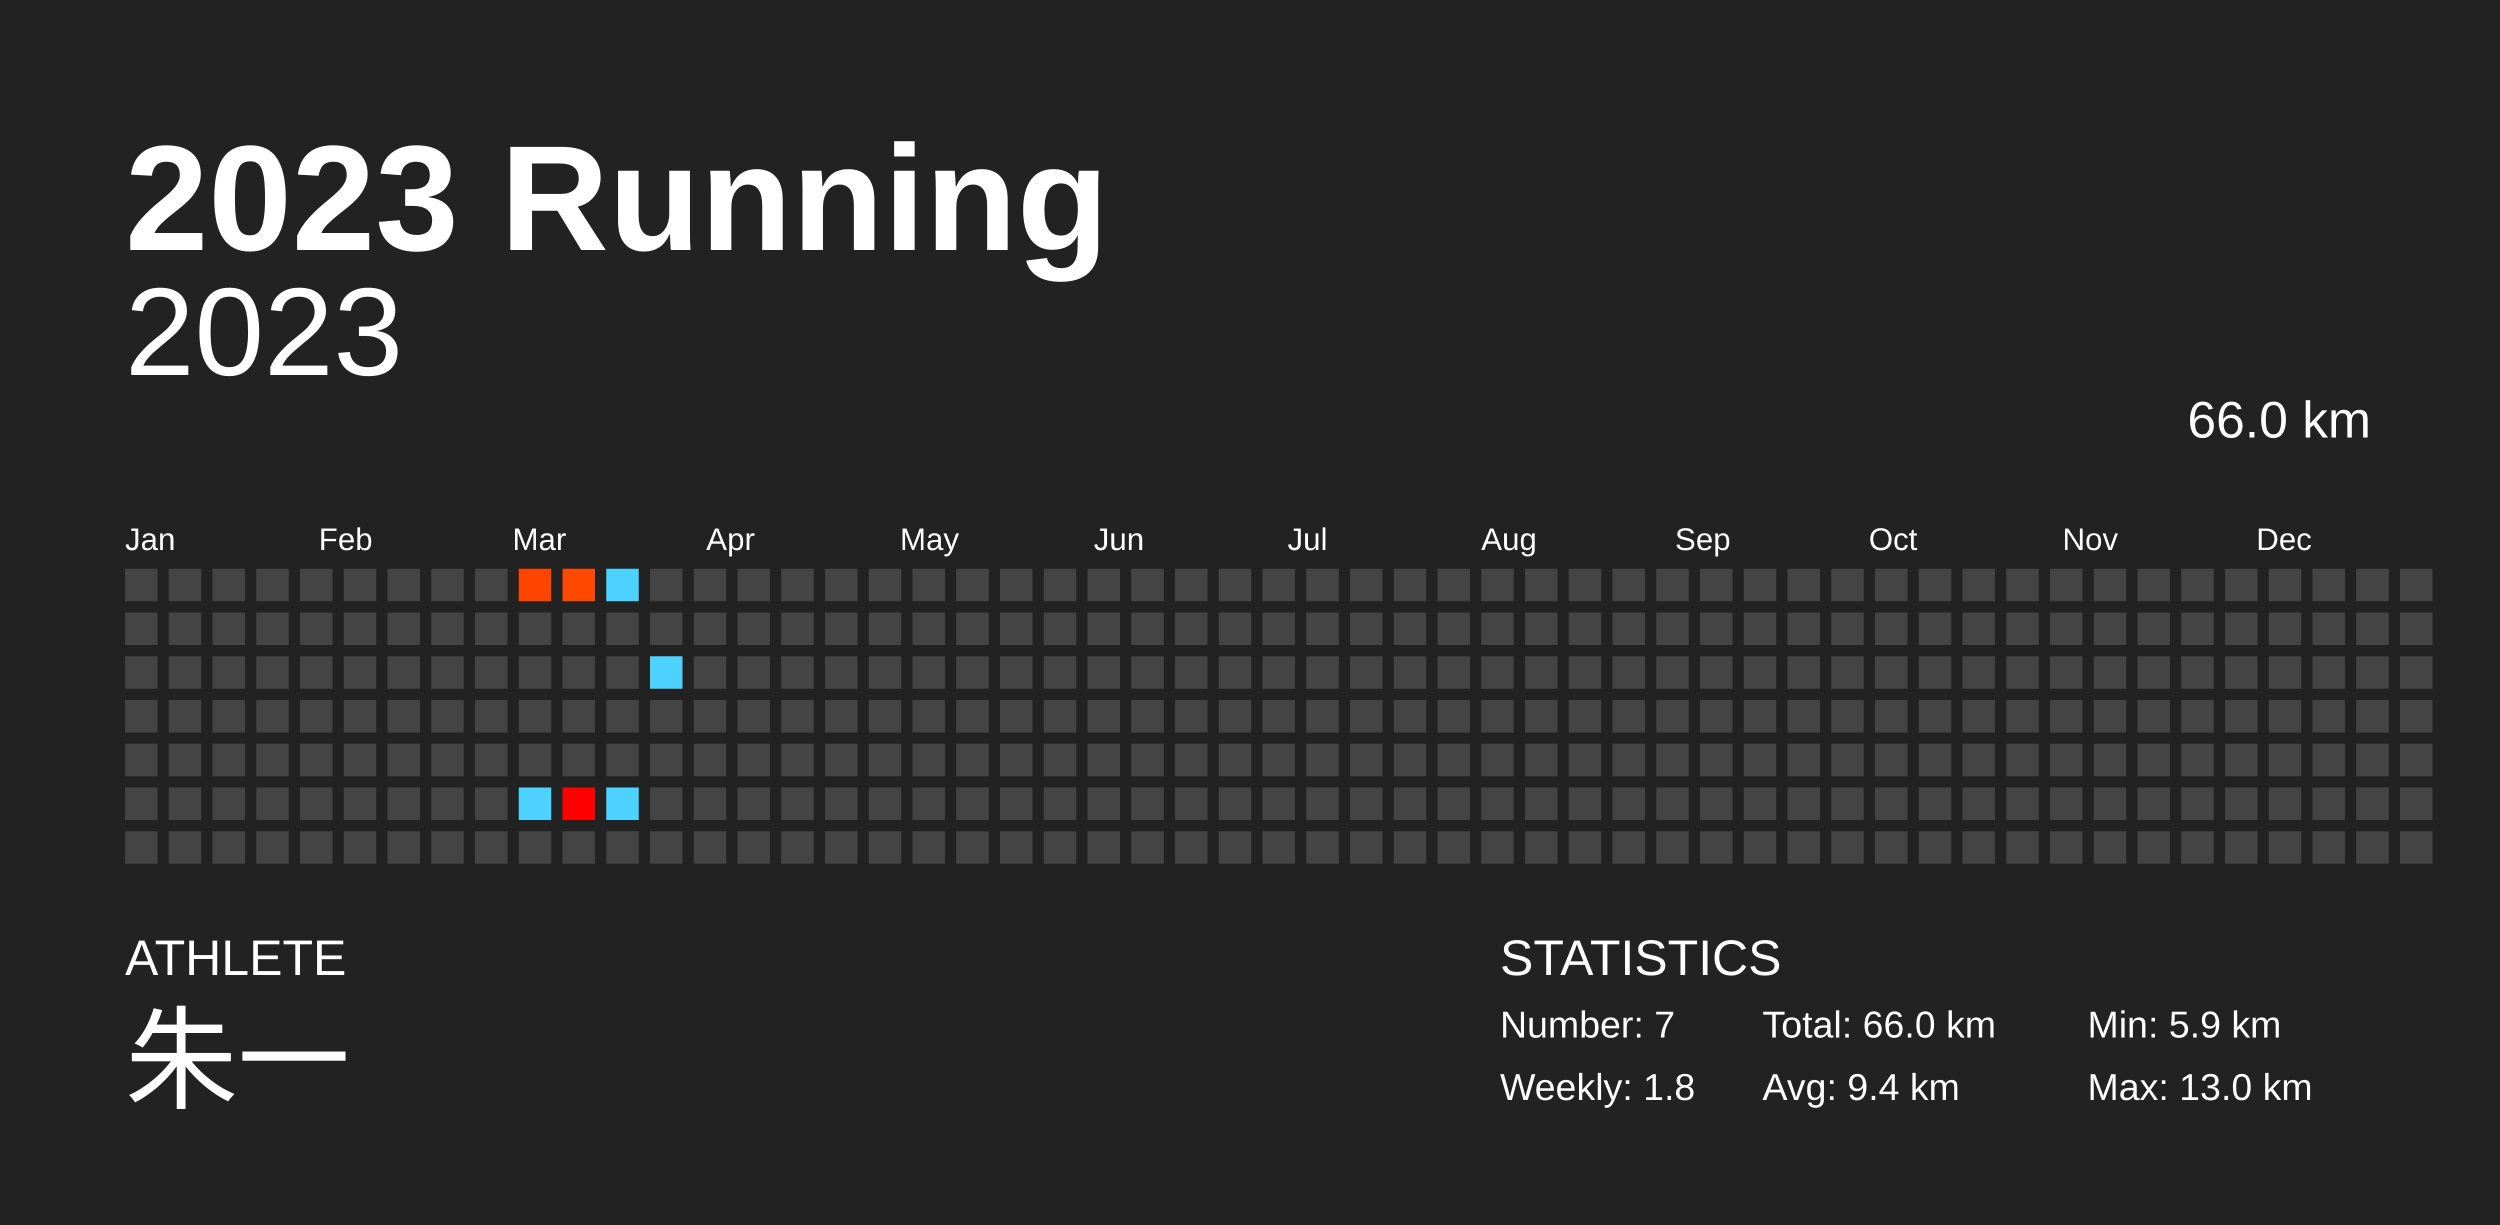
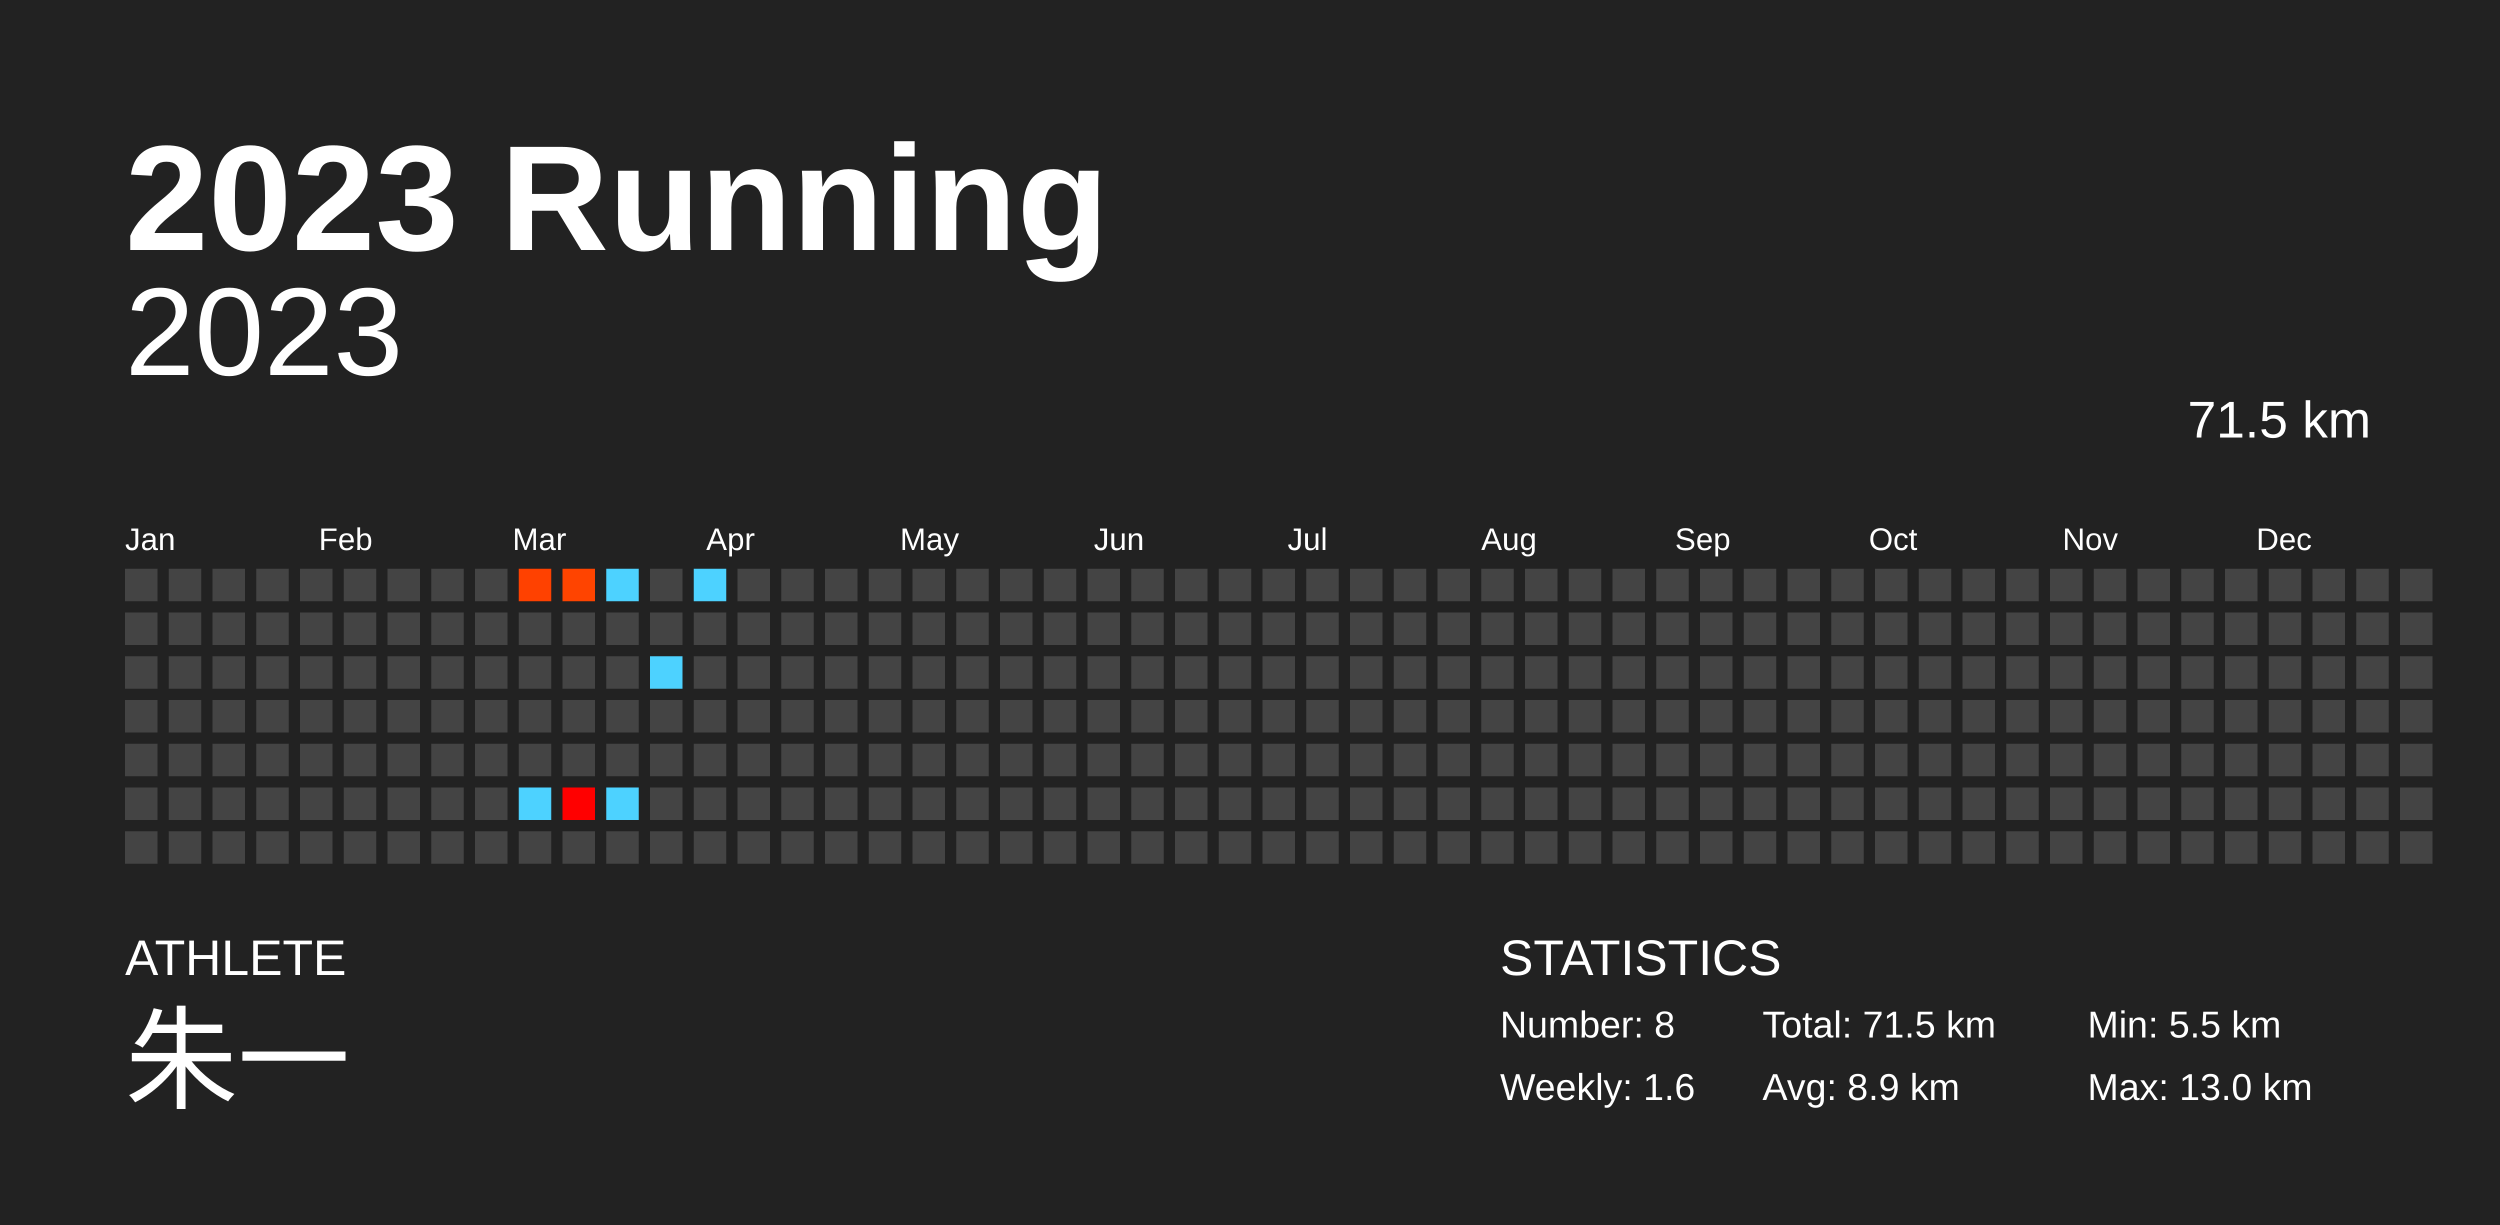
<svg xmlns="http://www.w3.org/2000/svg" baseProfile="full" height="98mm" version="1.1" viewBox="0,0,200,98" width="200mm">
  <defs />
  <rect fill="#222222" height="98" width="200" x="0" y="0" />
  <text fill="#FFFFFF" style="font-size:12px; font-family:Arial; font-weight:bold;" x="10" y="20">2023 Running</text>
  <text fill="#FFFFFF" style="font-size:4px; font-family:Arial" x="10" y="78">ATHLETE</text>
  <text fill="#FFFFFF" style="font-size:9px; font-family:Arial" x="10" y="88">朱一</text>
  <text fill="#FFFFFF" style="font-size:4px; font-family:Arial" x="120" y="78">STATISTICS</text>
-   <text fill="#FFFFFF" style="font-size:3px; font-family:Arial" x="120" y="83">Number: 7</text>
-   <text fill="#FFFFFF" style="font-size:3px; font-family:Arial" x="120" y="88">Weekly: 1.8</text>
-   <text fill="#FFFFFF" style="font-size:3px; font-family:Arial" x="141" y="83">Total: 66.0 km</text>
-   <text fill="#FFFFFF" style="font-size:3px; font-family:Arial" x="141" y="88">Avg: 9.4 km</text>
-   <text fill="#FFFFFF" style="font-size:3px; font-family:Arial" x="167" y="83">Min: 5.9 km</text>
+   <text fill="#FFFFFF" style="font-size:3px; font-family:Arial" x="120" y="83">Number: 8</text>
+   <text fill="#FFFFFF" style="font-size:3px; font-family:Arial" x="120" y="88">Weekly: 1.6</text>
+   <text fill="#FFFFFF" style="font-size:3px; font-family:Arial" x="141" y="83">Total: 71.5 km</text>
+   <text fill="#FFFFFF" style="font-size:3px; font-family:Arial" x="141" y="88">Avg: 8.9 km</text>
+   <text fill="#FFFFFF" style="font-size:3px; font-family:Arial" x="167" y="83">Min: 5.5 km</text>
  <text fill="#FFFFFF" style="font-size:3px; font-family:Arial" x="167" y="88">Max: 13.0 km</text>
  <text alignment-baseline="hanging" fill="#FFFFFF" style="font-size:10.0px; font-family:Arial;" x="10" y="30">2023</text>
-   <text alignment-baseline="hanging" fill="#FFFFFF" style="font-size:4.125px; font-family:Arial;" x="175" y="35">66.0 km</text>
+   <text alignment-baseline="hanging" fill="#FFFFFF" style="font-size:4.125px; font-family:Arial;" x="175" y="35">71.5 km</text>
  <text fill="#FFFFFF" style="font-size:2.5px; font-family:Arial" x="10.0" y="44">Jan</text>
  <text fill="#FFFFFF" style="font-size:2.5px; font-family:Arial" x="25.5" y="44">Feb</text>
  <text fill="#FFFFFF" style="font-size:2.5px; font-family:Arial" x="41.0" y="44">Mar</text>
  <text fill="#FFFFFF" style="font-size:2.5px; font-family:Arial" x="56.5" y="44">Apr</text>
  <text fill="#FFFFFF" style="font-size:2.5px; font-family:Arial" x="72.0" y="44">May</text>
  <text fill="#FFFFFF" style="font-size:2.5px; font-family:Arial" x="87.5" y="44">Jun</text>
  <text fill="#FFFFFF" style="font-size:2.5px; font-family:Arial" x="103.0" y="44">Jul</text>
  <text fill="#FFFFFF" style="font-size:2.5px; font-family:Arial" x="118.5" y="44">Aug</text>
  <text fill="#FFFFFF" style="font-size:2.5px; font-family:Arial" x="134.0" y="44">Sep</text>
  <text fill="#FFFFFF" style="font-size:2.5px; font-family:Arial" x="149.5" y="44">Oct</text>
  <text fill="#FFFFFF" style="font-size:2.5px; font-family:Arial" x="165.0" y="44">Nov</text>
  <text fill="#FFFFFF" style="font-size:2.5px; font-family:Arial" x="180.5" y="44">Dec</text>
  <rect fill="#444444" height="2.6" width="2.6" x="10.0" y="45.5" />
  <rect fill="#444444" height="2.6" width="2.6" x="10.0" y="49.0" />
  <rect fill="#444444" height="2.6" width="2.6" x="10.0" y="52.5" />
  <rect fill="#444444" height="2.6" width="2.6" x="10.0" y="56.0" />
  <rect fill="#444444" height="2.6" width="2.6" x="10.0" y="59.5" />
  <rect fill="#444444" height="2.6" width="2.6" x="10.0" y="63.0" />
  <rect fill="#444444" height="2.6" width="2.6" x="10.0" y="66.5" />
  <rect fill="#444444" height="2.6" width="2.6" x="13.5" y="45.5" />
  <rect fill="#444444" height="2.6" width="2.6" x="13.5" y="49.0" />
  <rect fill="#444444" height="2.6" width="2.6" x="13.5" y="52.5" />
  <rect fill="#444444" height="2.6" width="2.6" x="13.5" y="56.0" />
  <rect fill="#444444" height="2.6" width="2.6" x="13.5" y="59.5" />
  <rect fill="#444444" height="2.6" width="2.6" x="13.5" y="63.0" />
  <rect fill="#444444" height="2.6" width="2.6" x="13.5" y="66.5" />
  <rect fill="#444444" height="2.6" width="2.6" x="17.0" y="45.5" />
  <rect fill="#444444" height="2.6" width="2.6" x="17.0" y="49.0" />
  <rect fill="#444444" height="2.6" width="2.6" x="17.0" y="52.5" />
  <rect fill="#444444" height="2.6" width="2.6" x="17.0" y="56.0" />
  <rect fill="#444444" height="2.6" width="2.6" x="17.0" y="59.5" />
  <rect fill="#444444" height="2.6" width="2.6" x="17.0" y="63.0" />
  <rect fill="#444444" height="2.6" width="2.6" x="17.0" y="66.5" />
  <rect fill="#444444" height="2.6" width="2.6" x="20.5" y="45.5" />
  <rect fill="#444444" height="2.6" width="2.6" x="20.5" y="49.0" />
  <rect fill="#444444" height="2.6" width="2.6" x="20.5" y="52.5" />
  <rect fill="#444444" height="2.6" width="2.6" x="20.5" y="56.0" />
  <rect fill="#444444" height="2.6" width="2.6" x="20.5" y="59.5" />
  <rect fill="#444444" height="2.6" width="2.6" x="20.5" y="63.0" />
  <rect fill="#444444" height="2.6" width="2.6" x="20.5" y="66.5" />
  <rect fill="#444444" height="2.6" width="2.6" x="24.0" y="45.5" />
  <rect fill="#444444" height="2.6" width="2.6" x="24.0" y="49.0" />
  <rect fill="#444444" height="2.6" width="2.6" x="24.0" y="52.5" />
  <rect fill="#444444" height="2.6" width="2.6" x="24.0" y="56.0" />
  <rect fill="#444444" height="2.6" width="2.6" x="24.0" y="59.5" />
  <rect fill="#444444" height="2.6" width="2.6" x="24.0" y="63.0" />
  <rect fill="#444444" height="2.6" width="2.6" x="24.0" y="66.5" />
  <rect fill="#444444" height="2.6" width="2.6" x="27.5" y="45.5" />
  <rect fill="#444444" height="2.6" width="2.6" x="27.5" y="49.0" />
  <rect fill="#444444" height="2.6" width="2.6" x="27.5" y="52.5" />
  <rect fill="#444444" height="2.6" width="2.6" x="27.5" y="56.0" />
  <rect fill="#444444" height="2.6" width="2.6" x="27.5" y="59.5" />
  <rect fill="#444444" height="2.6" width="2.6" x="27.5" y="63.0" />
  <rect fill="#444444" height="2.6" width="2.6" x="27.5" y="66.5" />
  <rect fill="#444444" height="2.6" width="2.6" x="31.0" y="45.5" />
  <rect fill="#444444" height="2.6" width="2.6" x="31.0" y="49.0" />
  <rect fill="#444444" height="2.6" width="2.6" x="31.0" y="52.5" />
  <rect fill="#444444" height="2.6" width="2.6" x="31.0" y="56.0" />
  <rect fill="#444444" height="2.6" width="2.6" x="31.0" y="59.5" />
  <rect fill="#444444" height="2.6" width="2.6" x="31.0" y="63.0" />
  <rect fill="#444444" height="2.6" width="2.6" x="31.0" y="66.5" />
  <rect fill="#444444" height="2.6" width="2.6" x="34.5" y="45.5" />
  <rect fill="#444444" height="2.6" width="2.6" x="34.5" y="49.0" />
  <rect fill="#444444" height="2.6" width="2.6" x="34.5" y="52.5" />
  <rect fill="#444444" height="2.6" width="2.6" x="34.5" y="56.0" />
  <rect fill="#444444" height="2.6" width="2.6" x="34.5" y="59.5" />
  <rect fill="#444444" height="2.6" width="2.6" x="34.5" y="63.0" />
  <rect fill="#444444" height="2.6" width="2.6" x="34.5" y="66.5" />
  <rect fill="#444444" height="2.6" width="2.6" x="38.0" y="45.5" />
  <rect fill="#444444" height="2.6" width="2.6" x="38.0" y="49.0" />
  <rect fill="#444444" height="2.6" width="2.6" x="38.0" y="52.5" />
  <rect fill="#444444" height="2.6" width="2.6" x="38.0" y="56.0" />
  <rect fill="#444444" height="2.6" width="2.6" x="38.0" y="59.5" />
  <rect fill="#444444" height="2.6" width="2.6" x="38.0" y="63.0" />
  <rect fill="#444444" height="2.6" width="2.6" x="38.0" y="66.5" />
-   <rect fill="#ff4400" height="2.6" width="2.6" x="41.5" y="45.5" />
+   <rect fill="#ff4100" height="2.6" width="2.6" x="41.5" y="45.5" />
  <rect fill="#444444" height="2.6" width="2.6" x="41.5" y="49.0" />
  <rect fill="#444444" height="2.6" width="2.6" x="41.5" y="52.5" />
  <rect fill="#444444" height="2.6" width="2.6" x="41.5" y="56.0" />
  <rect fill="#444444" height="2.6" width="2.6" x="41.5" y="59.5" />
  <rect fill="#4dd2ff" height="2.6" width="2.6" x="41.5" y="63.0" />
  <rect fill="#444444" height="2.6" width="2.6" x="41.5" y="66.5" />
-   <rect fill="#ff4800" height="2.6" width="2.6" x="45.0" y="45.5" />
+   <rect fill="#ff4400" height="2.6" width="2.6" x="45.0" y="45.5" />
  <rect fill="#444444" height="2.6" width="2.6" x="45.0" y="49.0" />
  <rect fill="#444444" height="2.6" width="2.6" x="45.0" y="52.5" />
  <rect fill="#444444" height="2.6" width="2.6" x="45.0" y="56.0" />
  <rect fill="#444444" height="2.6" width="2.6" x="45.0" y="59.5" />
  <rect fill="#ff0000" height="2.6" width="2.6" x="45.0" y="63.0" />
  <rect fill="#444444" height="2.6" width="2.6" x="45.0" y="66.5" />
  <rect fill="#4dd2ff" height="2.6" width="2.6" x="48.5" y="45.5" />
  <rect fill="#444444" height="2.6" width="2.6" x="48.5" y="49.0" />
  <rect fill="#444444" height="2.6" width="2.6" x="48.5" y="52.5" />
  <rect fill="#444444" height="2.6" width="2.6" x="48.5" y="56.0" />
  <rect fill="#444444" height="2.6" width="2.6" x="48.5" y="59.5" />
  <rect fill="#4dd2ff" height="2.6" width="2.6" x="48.5" y="63.0" />
  <rect fill="#444444" height="2.6" width="2.6" x="48.5" y="66.5" />
  <rect fill="#444444" height="2.6" width="2.6" x="52.0" y="45.5" />
  <rect fill="#444444" height="2.6" width="2.6" x="52.0" y="49.0" />
  <rect fill="#4dd2ff" height="2.6" width="2.6" x="52.0" y="52.5" />
  <rect fill="#444444" height="2.6" width="2.6" x="52.0" y="56.0" />
  <rect fill="#444444" height="2.6" width="2.6" x="52.0" y="59.5" />
  <rect fill="#444444" height="2.6" width="2.6" x="52.0" y="63.0" />
  <rect fill="#444444" height="2.6" width="2.6" x="52.0" y="66.5" />
-   <rect fill="#444444" height="2.6" width="2.6" x="55.5" y="45.5" />
+   <rect fill="#4dd2ff" height="2.6" width="2.6" x="55.5" y="45.5" />
  <rect fill="#444444" height="2.6" width="2.6" x="55.5" y="49.0" />
  <rect fill="#444444" height="2.6" width="2.6" x="55.5" y="52.5" />
  <rect fill="#444444" height="2.6" width="2.6" x="55.5" y="56.0" />
  <rect fill="#444444" height="2.6" width="2.6" x="55.5" y="59.5" />
  <rect fill="#444444" height="2.6" width="2.6" x="55.5" y="63.0" />
  <rect fill="#444444" height="2.6" width="2.6" x="55.5" y="66.5" />
  <rect fill="#444444" height="2.6" width="2.6" x="59.0" y="45.5" />
  <rect fill="#444444" height="2.6" width="2.6" x="59.0" y="49.0" />
  <rect fill="#444444" height="2.6" width="2.6" x="59.0" y="52.5" />
  <rect fill="#444444" height="2.6" width="2.6" x="59.0" y="56.0" />
  <rect fill="#444444" height="2.6" width="2.6" x="59.0" y="59.5" />
  <rect fill="#444444" height="2.6" width="2.6" x="59.0" y="63.0" />
  <rect fill="#444444" height="2.6" width="2.6" x="59.0" y="66.5" />
  <rect fill="#444444" height="2.6" width="2.6" x="62.5" y="45.5" />
  <rect fill="#444444" height="2.6" width="2.6" x="62.5" y="49.0" />
  <rect fill="#444444" height="2.6" width="2.6" x="62.5" y="52.5" />
  <rect fill="#444444" height="2.6" width="2.6" x="62.5" y="56.0" />
  <rect fill="#444444" height="2.6" width="2.6" x="62.5" y="59.5" />
  <rect fill="#444444" height="2.6" width="2.6" x="62.5" y="63.0" />
  <rect fill="#444444" height="2.6" width="2.6" x="62.5" y="66.5" />
  <rect fill="#444444" height="2.6" width="2.6" x="66.0" y="45.5" />
  <rect fill="#444444" height="2.6" width="2.6" x="66.0" y="49.0" />
  <rect fill="#444444" height="2.6" width="2.6" x="66.0" y="52.5" />
  <rect fill="#444444" height="2.6" width="2.6" x="66.0" y="56.0" />
  <rect fill="#444444" height="2.6" width="2.6" x="66.0" y="59.5" />
  <rect fill="#444444" height="2.6" width="2.6" x="66.0" y="63.0" />
  <rect fill="#444444" height="2.6" width="2.6" x="66.0" y="66.5" />
  <rect fill="#444444" height="2.6" width="2.6" x="69.5" y="45.5" />
  <rect fill="#444444" height="2.6" width="2.6" x="69.5" y="49.0" />
  <rect fill="#444444" height="2.6" width="2.6" x="69.5" y="52.5" />
  <rect fill="#444444" height="2.6" width="2.6" x="69.5" y="56.0" />
  <rect fill="#444444" height="2.6" width="2.6" x="69.5" y="59.5" />
  <rect fill="#444444" height="2.6" width="2.6" x="69.5" y="63.0" />
  <rect fill="#444444" height="2.6" width="2.6" x="69.5" y="66.5" />
  <rect fill="#444444" height="2.6" width="2.6" x="73.0" y="45.5" />
  <rect fill="#444444" height="2.6" width="2.6" x="73.0" y="49.0" />
  <rect fill="#444444" height="2.6" width="2.6" x="73.0" y="52.5" />
  <rect fill="#444444" height="2.6" width="2.6" x="73.0" y="56.0" />
  <rect fill="#444444" height="2.6" width="2.6" x="73.0" y="59.5" />
  <rect fill="#444444" height="2.6" width="2.6" x="73.0" y="63.0" />
  <rect fill="#444444" height="2.6" width="2.6" x="73.0" y="66.5" />
  <rect fill="#444444" height="2.6" width="2.6" x="76.5" y="45.5" />
  <rect fill="#444444" height="2.6" width="2.6" x="76.5" y="49.0" />
  <rect fill="#444444" height="2.6" width="2.6" x="76.5" y="52.5" />
  <rect fill="#444444" height="2.6" width="2.6" x="76.5" y="56.0" />
  <rect fill="#444444" height="2.6" width="2.6" x="76.5" y="59.5" />
  <rect fill="#444444" height="2.6" width="2.6" x="76.5" y="63.0" />
  <rect fill="#444444" height="2.6" width="2.6" x="76.5" y="66.5" />
  <rect fill="#444444" height="2.6" width="2.6" x="80.0" y="45.5" />
  <rect fill="#444444" height="2.6" width="2.6" x="80.0" y="49.0" />
  <rect fill="#444444" height="2.6" width="2.6" x="80.0" y="52.5" />
  <rect fill="#444444" height="2.6" width="2.6" x="80.0" y="56.0" />
  <rect fill="#444444" height="2.6" width="2.6" x="80.0" y="59.5" />
  <rect fill="#444444" height="2.6" width="2.6" x="80.0" y="63.0" />
  <rect fill="#444444" height="2.6" width="2.6" x="80.0" y="66.5" />
  <rect fill="#444444" height="2.6" width="2.6" x="83.5" y="45.5" />
  <rect fill="#444444" height="2.6" width="2.6" x="83.5" y="49.0" />
  <rect fill="#444444" height="2.6" width="2.6" x="83.5" y="52.5" />
  <rect fill="#444444" height="2.6" width="2.6" x="83.5" y="56.0" />
  <rect fill="#444444" height="2.6" width="2.6" x="83.5" y="59.5" />
  <rect fill="#444444" height="2.6" width="2.6" x="83.5" y="63.0" />
  <rect fill="#444444" height="2.6" width="2.6" x="83.5" y="66.5" />
  <rect fill="#444444" height="2.6" width="2.6" x="87.0" y="45.5" />
  <rect fill="#444444" height="2.6" width="2.6" x="87.0" y="49.0" />
  <rect fill="#444444" height="2.6" width="2.6" x="87.0" y="52.5" />
  <rect fill="#444444" height="2.6" width="2.6" x="87.0" y="56.0" />
  <rect fill="#444444" height="2.6" width="2.6" x="87.0" y="59.5" />
  <rect fill="#444444" height="2.6" width="2.6" x="87.0" y="63.0" />
  <rect fill="#444444" height="2.6" width="2.6" x="87.0" y="66.5" />
  <rect fill="#444444" height="2.6" width="2.6" x="90.5" y="45.5" />
  <rect fill="#444444" height="2.6" width="2.6" x="90.5" y="49.0" />
  <rect fill="#444444" height="2.6" width="2.6" x="90.5" y="52.5" />
  <rect fill="#444444" height="2.6" width="2.6" x="90.5" y="56.0" />
  <rect fill="#444444" height="2.6" width="2.6" x="90.5" y="59.5" />
  <rect fill="#444444" height="2.6" width="2.6" x="90.5" y="63.0" />
  <rect fill="#444444" height="2.6" width="2.6" x="90.5" y="66.5" />
  <rect fill="#444444" height="2.6" width="2.6" x="94.0" y="45.5" />
  <rect fill="#444444" height="2.6" width="2.6" x="94.0" y="49.0" />
  <rect fill="#444444" height="2.6" width="2.6" x="94.0" y="52.5" />
  <rect fill="#444444" height="2.6" width="2.6" x="94.0" y="56.0" />
  <rect fill="#444444" height="2.6" width="2.6" x="94.0" y="59.5" />
  <rect fill="#444444" height="2.6" width="2.6" x="94.0" y="63.0" />
  <rect fill="#444444" height="2.6" width="2.6" x="94.0" y="66.5" />
  <rect fill="#444444" height="2.6" width="2.6" x="97.5" y="45.5" />
  <rect fill="#444444" height="2.6" width="2.6" x="97.5" y="49.0" />
  <rect fill="#444444" height="2.6" width="2.6" x="97.5" y="52.5" />
  <rect fill="#444444" height="2.6" width="2.6" x="97.5" y="56.0" />
  <rect fill="#444444" height="2.6" width="2.6" x="97.5" y="59.5" />
  <rect fill="#444444" height="2.6" width="2.6" x="97.5" y="63.0" />
  <rect fill="#444444" height="2.6" width="2.6" x="97.5" y="66.5" />
  <rect fill="#444444" height="2.6" width="2.6" x="101.0" y="45.5" />
  <rect fill="#444444" height="2.6" width="2.6" x="101.0" y="49.0" />
  <rect fill="#444444" height="2.6" width="2.6" x="101.0" y="52.5" />
  <rect fill="#444444" height="2.6" width="2.6" x="101.0" y="56.0" />
  <rect fill="#444444" height="2.6" width="2.6" x="101.0" y="59.5" />
  <rect fill="#444444" height="2.6" width="2.6" x="101.0" y="63.0" />
  <rect fill="#444444" height="2.6" width="2.6" x="101.0" y="66.5" />
  <rect fill="#444444" height="2.6" width="2.6" x="104.5" y="45.5" />
  <rect fill="#444444" height="2.6" width="2.6" x="104.5" y="49.0" />
  <rect fill="#444444" height="2.6" width="2.6" x="104.5" y="52.5" />
  <rect fill="#444444" height="2.6" width="2.6" x="104.5" y="56.0" />
  <rect fill="#444444" height="2.6" width="2.6" x="104.5" y="59.5" />
  <rect fill="#444444" height="2.6" width="2.6" x="104.5" y="63.0" />
  <rect fill="#444444" height="2.6" width="2.6" x="104.5" y="66.5" />
  <rect fill="#444444" height="2.6" width="2.6" x="108.0" y="45.5" />
  <rect fill="#444444" height="2.6" width="2.6" x="108.0" y="49.0" />
  <rect fill="#444444" height="2.6" width="2.6" x="108.0" y="52.5" />
  <rect fill="#444444" height="2.6" width="2.6" x="108.0" y="56.0" />
  <rect fill="#444444" height="2.6" width="2.6" x="108.0" y="59.5" />
  <rect fill="#444444" height="2.6" width="2.6" x="108.0" y="63.0" />
  <rect fill="#444444" height="2.6" width="2.6" x="108.0" y="66.5" />
  <rect fill="#444444" height="2.6" width="2.6" x="111.5" y="45.5" />
  <rect fill="#444444" height="2.6" width="2.6" x="111.5" y="49.0" />
  <rect fill="#444444" height="2.6" width="2.6" x="111.5" y="52.5" />
  <rect fill="#444444" height="2.6" width="2.6" x="111.5" y="56.0" />
  <rect fill="#444444" height="2.6" width="2.6" x="111.5" y="59.5" />
  <rect fill="#444444" height="2.6" width="2.6" x="111.5" y="63.0" />
  <rect fill="#444444" height="2.6" width="2.6" x="111.5" y="66.5" />
  <rect fill="#444444" height="2.6" width="2.6" x="115.0" y="45.5" />
  <rect fill="#444444" height="2.6" width="2.6" x="115.0" y="49.0" />
  <rect fill="#444444" height="2.6" width="2.6" x="115.0" y="52.5" />
  <rect fill="#444444" height="2.6" width="2.6" x="115.0" y="56.0" />
  <rect fill="#444444" height="2.6" width="2.6" x="115.0" y="59.5" />
  <rect fill="#444444" height="2.6" width="2.6" x="115.0" y="63.0" />
  <rect fill="#444444" height="2.6" width="2.6" x="115.0" y="66.5" />
  <rect fill="#444444" height="2.6" width="2.6" x="118.5" y="45.5" />
  <rect fill="#444444" height="2.6" width="2.6" x="118.5" y="49.0" />
  <rect fill="#444444" height="2.6" width="2.6" x="118.5" y="52.5" />
  <rect fill="#444444" height="2.6" width="2.6" x="118.5" y="56.0" />
  <rect fill="#444444" height="2.6" width="2.6" x="118.5" y="59.5" />
  <rect fill="#444444" height="2.6" width="2.6" x="118.5" y="63.0" />
  <rect fill="#444444" height="2.6" width="2.6" x="118.5" y="66.5" />
  <rect fill="#444444" height="2.6" width="2.6" x="122.0" y="45.5" />
  <rect fill="#444444" height="2.6" width="2.6" x="122.0" y="49.0" />
  <rect fill="#444444" height="2.6" width="2.6" x="122.0" y="52.5" />
  <rect fill="#444444" height="2.6" width="2.6" x="122.0" y="56.0" />
  <rect fill="#444444" height="2.6" width="2.6" x="122.0" y="59.5" />
  <rect fill="#444444" height="2.6" width="2.6" x="122.0" y="63.0" />
  <rect fill="#444444" height="2.6" width="2.6" x="122.0" y="66.5" />
  <rect fill="#444444" height="2.6" width="2.6" x="125.5" y="45.5" />
  <rect fill="#444444" height="2.6" width="2.6" x="125.5" y="49.0" />
  <rect fill="#444444" height="2.6" width="2.6" x="125.5" y="52.5" />
  <rect fill="#444444" height="2.6" width="2.6" x="125.5" y="56.0" />
  <rect fill="#444444" height="2.6" width="2.6" x="125.5" y="59.5" />
  <rect fill="#444444" height="2.6" width="2.6" x="125.5" y="63.0" />
  <rect fill="#444444" height="2.6" width="2.6" x="125.5" y="66.5" />
  <rect fill="#444444" height="2.6" width="2.6" x="129.0" y="45.5" />
  <rect fill="#444444" height="2.6" width="2.6" x="129.0" y="49.0" />
  <rect fill="#444444" height="2.6" width="2.6" x="129.0" y="52.5" />
  <rect fill="#444444" height="2.6" width="2.6" x="129.0" y="56.0" />
  <rect fill="#444444" height="2.6" width="2.6" x="129.0" y="59.5" />
  <rect fill="#444444" height="2.6" width="2.6" x="129.0" y="63.0" />
  <rect fill="#444444" height="2.6" width="2.6" x="129.0" y="66.5" />
  <rect fill="#444444" height="2.6" width="2.6" x="132.5" y="45.5" />
  <rect fill="#444444" height="2.6" width="2.6" x="132.5" y="49.0" />
  <rect fill="#444444" height="2.6" width="2.6" x="132.5" y="52.5" />
  <rect fill="#444444" height="2.6" width="2.6" x="132.5" y="56.0" />
  <rect fill="#444444" height="2.6" width="2.6" x="132.5" y="59.5" />
  <rect fill="#444444" height="2.6" width="2.6" x="132.5" y="63.0" />
  <rect fill="#444444" height="2.6" width="2.6" x="132.5" y="66.5" />
  <rect fill="#444444" height="2.6" width="2.6" x="136.0" y="45.5" />
  <rect fill="#444444" height="2.6" width="2.6" x="136.0" y="49.0" />
  <rect fill="#444444" height="2.6" width="2.6" x="136.0" y="52.5" />
  <rect fill="#444444" height="2.6" width="2.6" x="136.0" y="56.0" />
  <rect fill="#444444" height="2.6" width="2.6" x="136.0" y="59.5" />
  <rect fill="#444444" height="2.6" width="2.6" x="136.0" y="63.0" />
  <rect fill="#444444" height="2.6" width="2.6" x="136.0" y="66.5" />
  <rect fill="#444444" height="2.6" width="2.6" x="139.5" y="45.5" />
  <rect fill="#444444" height="2.6" width="2.6" x="139.5" y="49.0" />
  <rect fill="#444444" height="2.6" width="2.6" x="139.5" y="52.5" />
  <rect fill="#444444" height="2.6" width="2.6" x="139.5" y="56.0" />
  <rect fill="#444444" height="2.6" width="2.6" x="139.5" y="59.5" />
  <rect fill="#444444" height="2.6" width="2.6" x="139.5" y="63.0" />
  <rect fill="#444444" height="2.6" width="2.6" x="139.5" y="66.5" />
  <rect fill="#444444" height="2.6" width="2.6" x="143.0" y="45.5" />
  <rect fill="#444444" height="2.6" width="2.6" x="143.0" y="49.0" />
  <rect fill="#444444" height="2.6" width="2.6" x="143.0" y="52.5" />
  <rect fill="#444444" height="2.6" width="2.6" x="143.0" y="56.0" />
  <rect fill="#444444" height="2.6" width="2.6" x="143.0" y="59.5" />
  <rect fill="#444444" height="2.6" width="2.6" x="143.0" y="63.0" />
  <rect fill="#444444" height="2.6" width="2.6" x="143.0" y="66.5" />
  <rect fill="#444444" height="2.6" width="2.6" x="146.5" y="45.5" />
  <rect fill="#444444" height="2.6" width="2.6" x="146.5" y="49.0" />
  <rect fill="#444444" height="2.6" width="2.6" x="146.5" y="52.5" />
  <rect fill="#444444" height="2.6" width="2.6" x="146.5" y="56.0" />
  <rect fill="#444444" height="2.6" width="2.6" x="146.5" y="59.5" />
  <rect fill="#444444" height="2.6" width="2.6" x="146.5" y="63.0" />
  <rect fill="#444444" height="2.6" width="2.6" x="146.5" y="66.5" />
  <rect fill="#444444" height="2.6" width="2.6" x="150.0" y="45.5" />
  <rect fill="#444444" height="2.6" width="2.6" x="150.0" y="49.0" />
  <rect fill="#444444" height="2.6" width="2.6" x="150.0" y="52.5" />
  <rect fill="#444444" height="2.6" width="2.6" x="150.0" y="56.0" />
  <rect fill="#444444" height="2.6" width="2.6" x="150.0" y="59.5" />
  <rect fill="#444444" height="2.6" width="2.6" x="150.0" y="63.0" />
  <rect fill="#444444" height="2.6" width="2.6" x="150.0" y="66.5" />
  <rect fill="#444444" height="2.6" width="2.6" x="153.5" y="45.5" />
  <rect fill="#444444" height="2.6" width="2.6" x="153.5" y="49.0" />
  <rect fill="#444444" height="2.6" width="2.6" x="153.5" y="52.5" />
  <rect fill="#444444" height="2.6" width="2.6" x="153.5" y="56.0" />
  <rect fill="#444444" height="2.6" width="2.6" x="153.5" y="59.5" />
  <rect fill="#444444" height="2.6" width="2.6" x="153.5" y="63.0" />
  <rect fill="#444444" height="2.6" width="2.6" x="153.5" y="66.5" />
  <rect fill="#444444" height="2.6" width="2.6" x="157.0" y="45.5" />
  <rect fill="#444444" height="2.6" width="2.6" x="157.0" y="49.0" />
  <rect fill="#444444" height="2.6" width="2.6" x="157.0" y="52.5" />
  <rect fill="#444444" height="2.6" width="2.6" x="157.0" y="56.0" />
  <rect fill="#444444" height="2.6" width="2.6" x="157.0" y="59.5" />
  <rect fill="#444444" height="2.6" width="2.6" x="157.0" y="63.0" />
  <rect fill="#444444" height="2.6" width="2.6" x="157.0" y="66.5" />
  <rect fill="#444444" height="2.6" width="2.6" x="160.5" y="45.5" />
  <rect fill="#444444" height="2.6" width="2.6" x="160.5" y="49.0" />
  <rect fill="#444444" height="2.6" width="2.6" x="160.5" y="52.5" />
  <rect fill="#444444" height="2.6" width="2.6" x="160.5" y="56.0" />
  <rect fill="#444444" height="2.6" width="2.6" x="160.5" y="59.5" />
  <rect fill="#444444" height="2.6" width="2.6" x="160.5" y="63.0" />
  <rect fill="#444444" height="2.6" width="2.6" x="160.5" y="66.5" />
  <rect fill="#444444" height="2.6" width="2.6" x="164.0" y="45.5" />
  <rect fill="#444444" height="2.6" width="2.6" x="164.0" y="49.0" />
  <rect fill="#444444" height="2.6" width="2.6" x="164.0" y="52.5" />
  <rect fill="#444444" height="2.6" width="2.6" x="164.0" y="56.0" />
  <rect fill="#444444" height="2.6" width="2.6" x="164.0" y="59.5" />
  <rect fill="#444444" height="2.6" width="2.6" x="164.0" y="63.0" />
  <rect fill="#444444" height="2.6" width="2.6" x="164.0" y="66.5" />
  <rect fill="#444444" height="2.6" width="2.6" x="167.5" y="45.5" />
  <rect fill="#444444" height="2.6" width="2.6" x="167.5" y="49.0" />
  <rect fill="#444444" height="2.6" width="2.6" x="167.5" y="52.5" />
  <rect fill="#444444" height="2.6" width="2.6" x="167.5" y="56.0" />
  <rect fill="#444444" height="2.6" width="2.6" x="167.5" y="59.5" />
  <rect fill="#444444" height="2.6" width="2.6" x="167.5" y="63.0" />
  <rect fill="#444444" height="2.6" width="2.6" x="167.5" y="66.5" />
  <rect fill="#444444" height="2.6" width="2.6" x="171.0" y="45.5" />
  <rect fill="#444444" height="2.6" width="2.6" x="171.0" y="49.0" />
  <rect fill="#444444" height="2.6" width="2.6" x="171.0" y="52.5" />
  <rect fill="#444444" height="2.6" width="2.6" x="171.0" y="56.0" />
  <rect fill="#444444" height="2.6" width="2.6" x="171.0" y="59.5" />
  <rect fill="#444444" height="2.6" width="2.6" x="171.0" y="63.0" />
  <rect fill="#444444" height="2.6" width="2.6" x="171.0" y="66.5" />
  <rect fill="#444444" height="2.6" width="2.6" x="174.5" y="45.5" />
  <rect fill="#444444" height="2.6" width="2.6" x="174.5" y="49.0" />
  <rect fill="#444444" height="2.6" width="2.6" x="174.5" y="52.5" />
  <rect fill="#444444" height="2.6" width="2.6" x="174.5" y="56.0" />
  <rect fill="#444444" height="2.6" width="2.6" x="174.5" y="59.5" />
  <rect fill="#444444" height="2.6" width="2.6" x="174.5" y="63.0" />
  <rect fill="#444444" height="2.6" width="2.6" x="174.5" y="66.5" />
  <rect fill="#444444" height="2.6" width="2.6" x="178.0" y="45.5" />
  <rect fill="#444444" height="2.6" width="2.6" x="178.0" y="49.0" />
  <rect fill="#444444" height="2.6" width="2.6" x="178.0" y="52.5" />
  <rect fill="#444444" height="2.6" width="2.6" x="178.0" y="56.0" />
  <rect fill="#444444" height="2.6" width="2.6" x="178.0" y="59.5" />
  <rect fill="#444444" height="2.6" width="2.6" x="178.0" y="63.0" />
  <rect fill="#444444" height="2.6" width="2.6" x="178.0" y="66.5" />
  <rect fill="#444444" height="2.6" width="2.6" x="181.5" y="45.5" />
  <rect fill="#444444" height="2.6" width="2.6" x="181.5" y="49.0" />
  <rect fill="#444444" height="2.6" width="2.6" x="181.5" y="52.5" />
  <rect fill="#444444" height="2.6" width="2.6" x="181.5" y="56.0" />
  <rect fill="#444444" height="2.6" width="2.6" x="181.5" y="59.5" />
  <rect fill="#444444" height="2.6" width="2.6" x="181.5" y="63.0" />
  <rect fill="#444444" height="2.6" width="2.6" x="181.5" y="66.5" />
  <rect fill="#444444" height="2.6" width="2.6" x="185.0" y="45.5" />
  <rect fill="#444444" height="2.6" width="2.6" x="185.0" y="49.0" />
  <rect fill="#444444" height="2.6" width="2.6" x="185.0" y="52.5" />
  <rect fill="#444444" height="2.6" width="2.6" x="185.0" y="56.0" />
  <rect fill="#444444" height="2.6" width="2.6" x="185.0" y="59.5" />
  <rect fill="#444444" height="2.6" width="2.6" x="185.0" y="63.0" />
  <rect fill="#444444" height="2.6" width="2.6" x="185.0" y="66.5" />
  <rect fill="#444444" height="2.6" width="2.6" x="188.5" y="45.5" />
  <rect fill="#444444" height="2.6" width="2.6" x="188.5" y="49.0" />
  <rect fill="#444444" height="2.6" width="2.6" x="188.5" y="52.5" />
  <rect fill="#444444" height="2.6" width="2.6" x="188.5" y="56.0" />
  <rect fill="#444444" height="2.6" width="2.6" x="188.5" y="59.5" />
  <rect fill="#444444" height="2.6" width="2.6" x="188.5" y="63.0" />
  <rect fill="#444444" height="2.6" width="2.6" x="188.5" y="66.5" />
  <rect fill="#444444" height="2.6" width="2.6" x="192.0" y="45.5" />
  <rect fill="#444444" height="2.6" width="2.6" x="192.0" y="49.0" />
  <rect fill="#444444" height="2.6" width="2.6" x="192.0" y="52.5" />
  <rect fill="#444444" height="2.6" width="2.6" x="192.0" y="56.0" />
  <rect fill="#444444" height="2.6" width="2.6" x="192.0" y="59.5" />
  <rect fill="#444444" height="2.6" width="2.6" x="192.0" y="63.0" />
  <rect fill="#444444" height="2.6" width="2.6" x="192.0" y="66.5" />
</svg>
